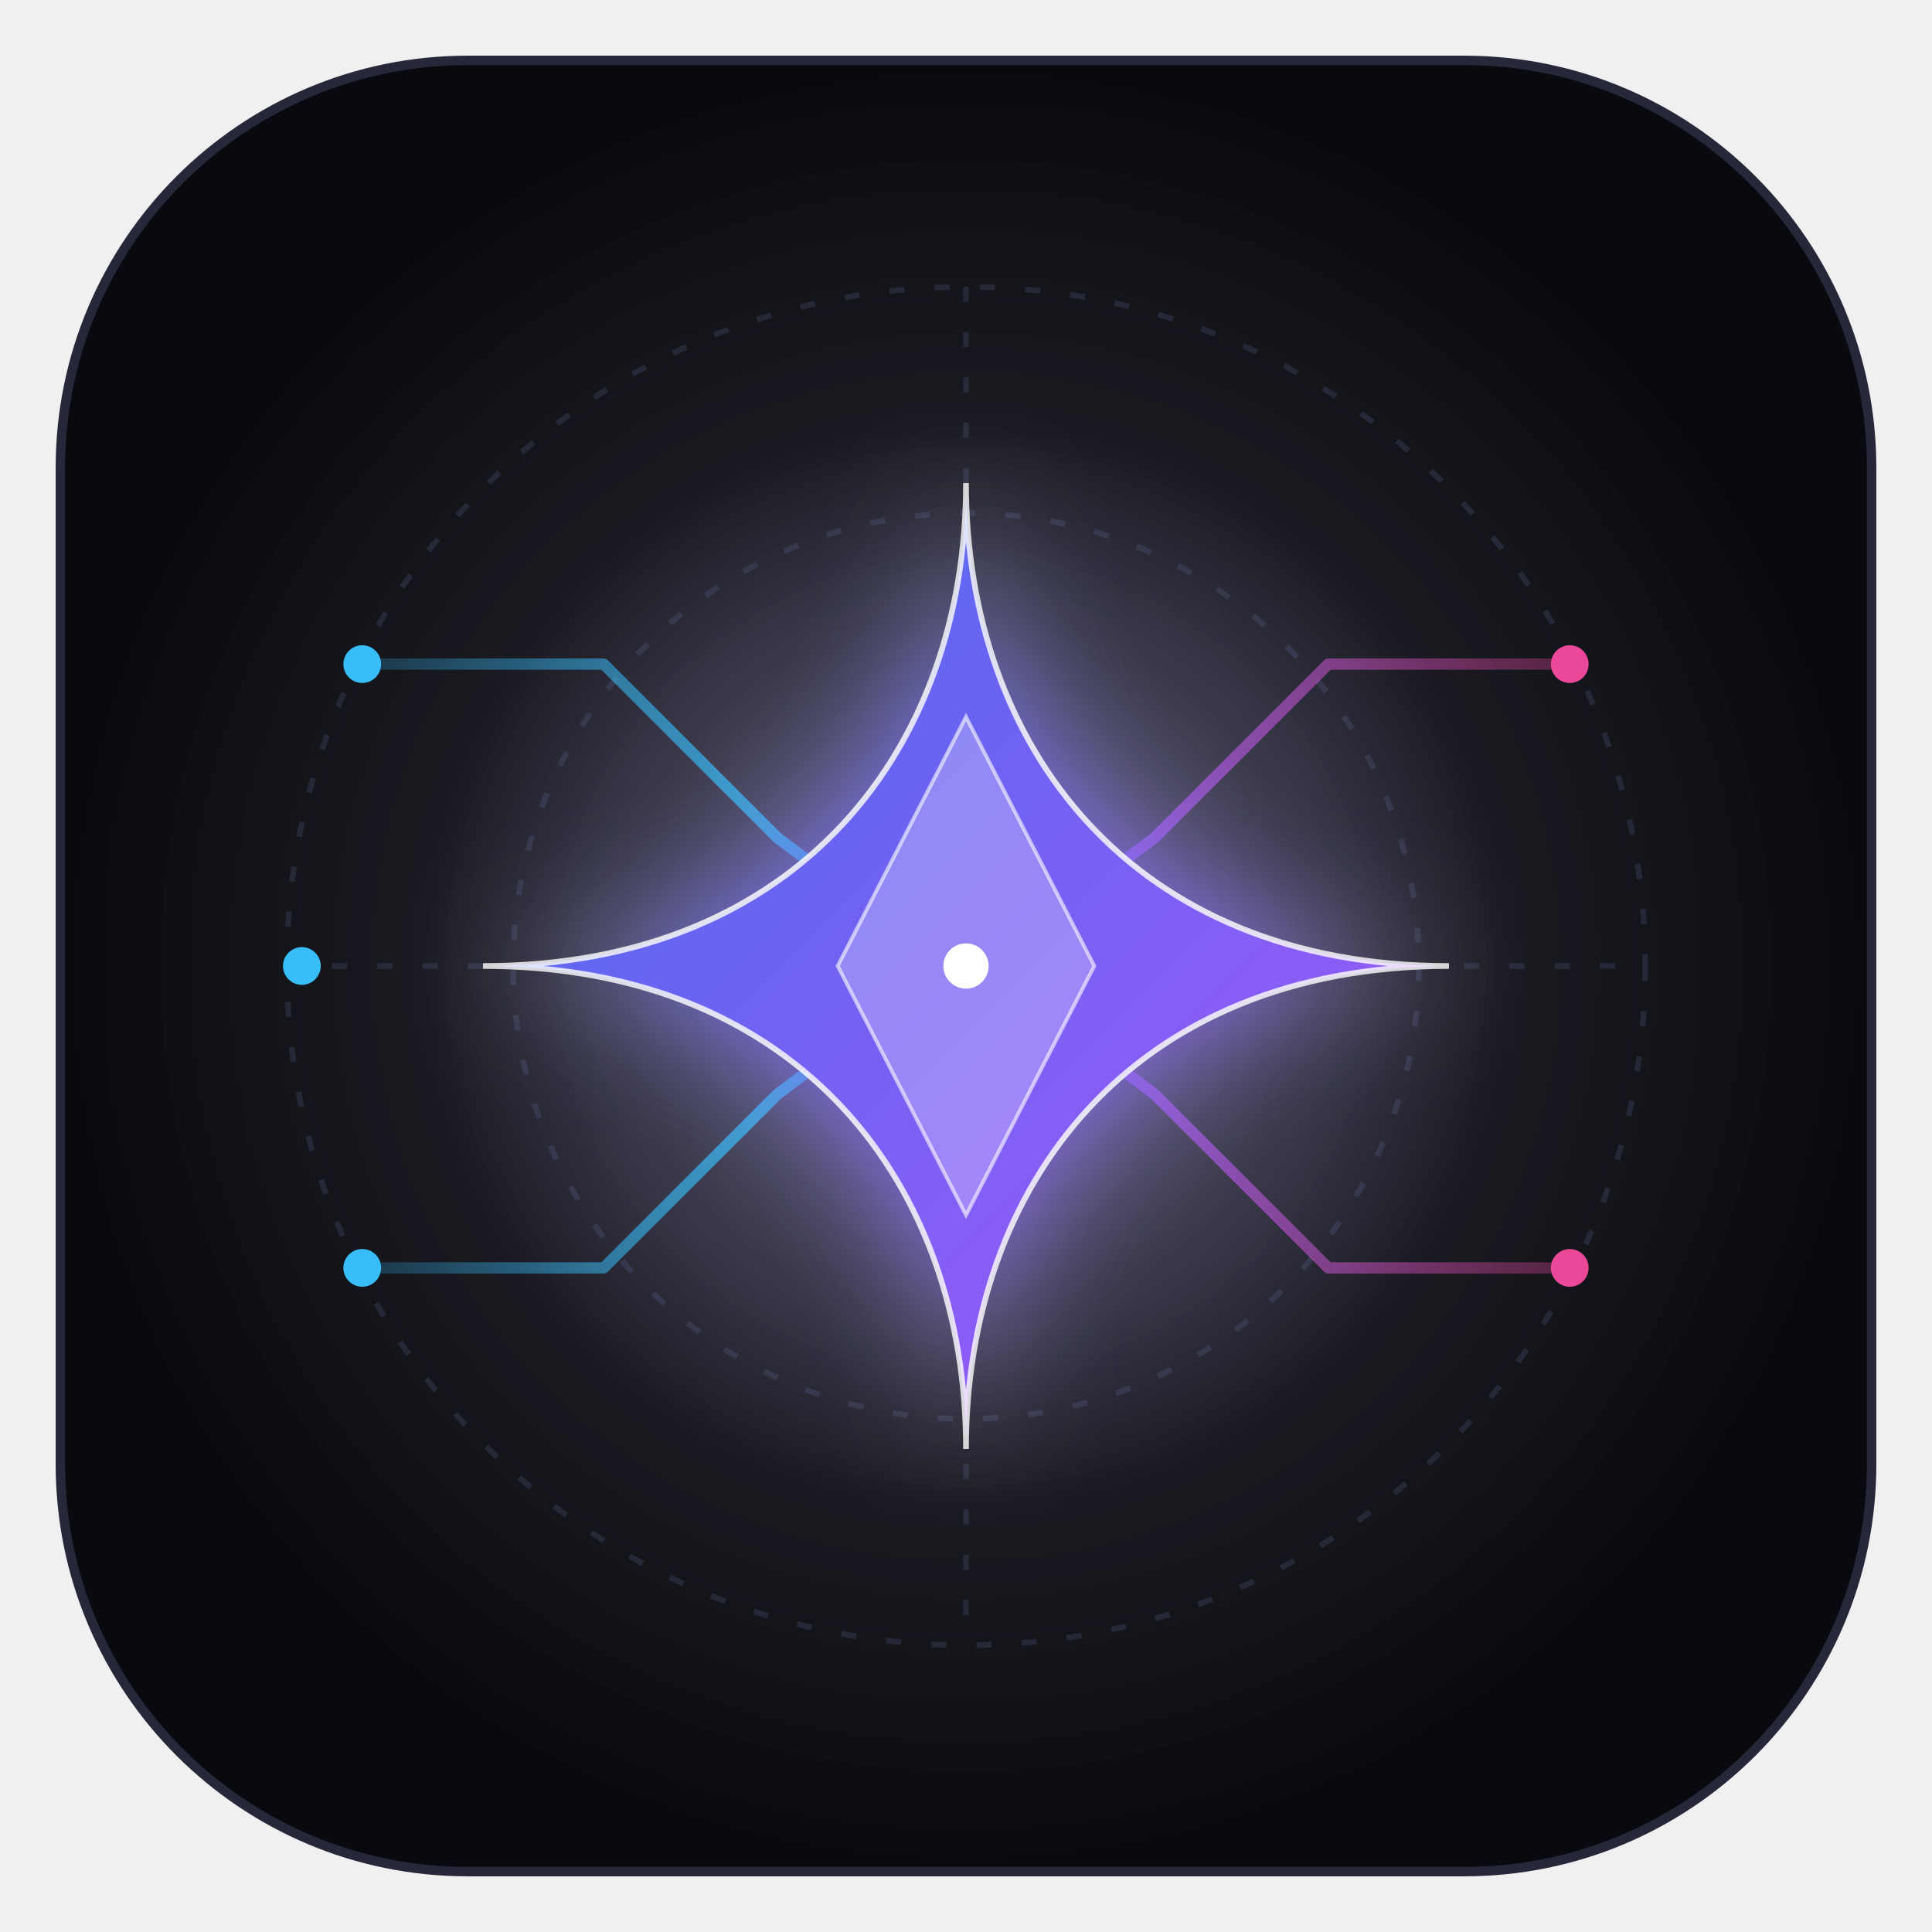
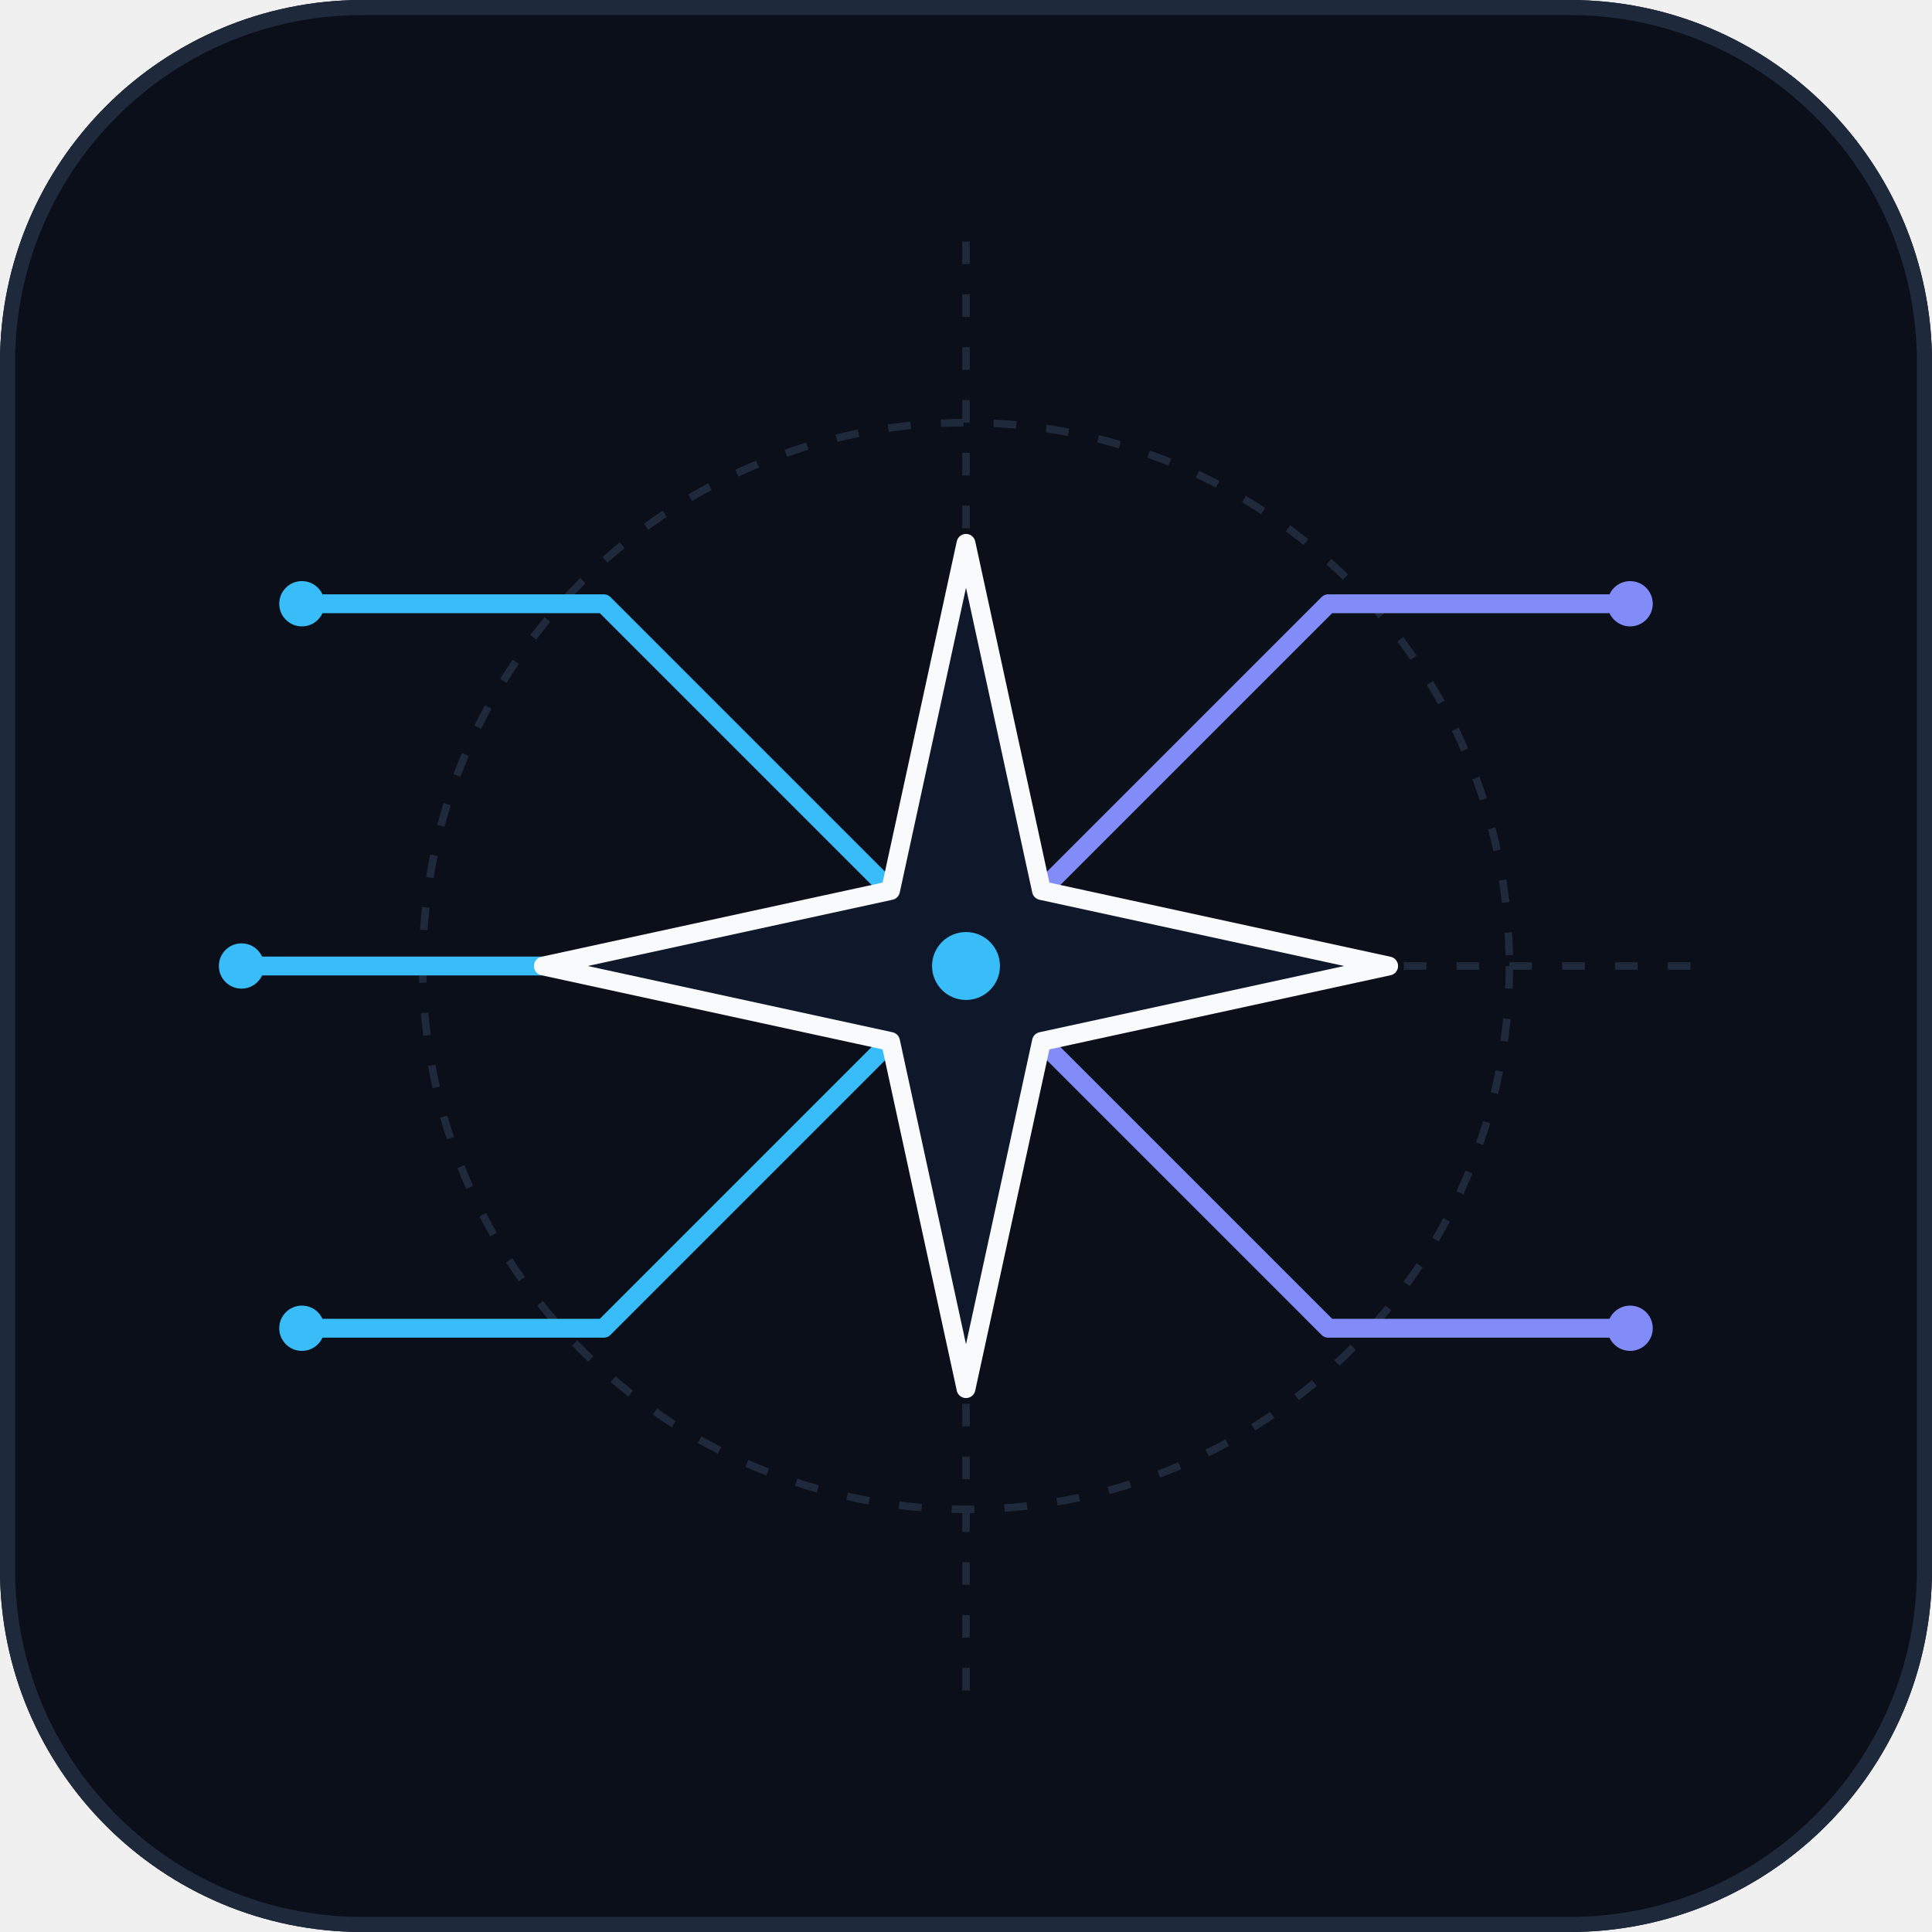
- <svg xmlns="http://www.w3.org/2000/svg" viewBox="0 0 512 512" width="100%" height="100%">
-   <defs>
-     <radialGradient id="bgGlow" cx="50%" cy="50%" r="50%">
-       <stop offset="0%" stop-color="#1E1B4B" stop-opacity="0.6" />
-       <stop offset="60%" stop-color="#0F0F17" stop-opacity="0.95" />
-       <stop offset="100%" stop-color="#090A0F" stop-opacity="1" />
-     </radialGradient>
-     <linearGradient id="geminiGrad" x1="0%" y1="0%" x2="100%" y2="100%">
-       <stop offset="0%" stop-color="#38BDF8" />
-       <stop offset="30%" stop-color="#6366F1" />
-       <stop offset="70%" stop-color="#8B5CF6" />
-       <stop offset="100%" stop-color="#EC4899" />
-     </linearGradient>
-     <linearGradient id="inputGrad" x1="0%" y1="0%" x2="100%" y2="0%">
-       <stop offset="0%" stop-color="#38BDF8" stop-opacity="0.2" />
-       <stop offset="100%" stop-color="#38BDF8" stop-opacity="0.9" />
-     </linearGradient>
-     <linearGradient id="outputGrad" x1="0%" y1="0%" x2="100%" y2="0%">
-       <stop offset="0%" stop-color="#8B5CF6" stop-opacity="0.9" />
-       <stop offset="100%" stop-color="#EC4899" stop-opacity="0.3" />
-     </linearGradient>
-     <filter id="softGlow" x="-20%" y="-20%" width="140%" height="140%">
-       <feGaussianBlur stdDeviation="8" result="blur" />
-       <feComposite in="SourceGraphic" in2="blur" operator="over" />
-     </filter>
-     <filter id="coreGlow" x="-30%" y="-30%" width="160%" height="160%">
-       <feGaussianBlur stdDeviation="16" result="blur2" />
-       <feComposite in="SourceGraphic" in2="blur2" operator="over" />
-     </filter>
-   </defs>
-   <rect x="16" y="16" width="480" height="480" rx="108" fill="url(#bgGlow)" stroke="#27273A" stroke-width="2.5" />
-   <g opacity="0.12" stroke="#A5B4FC" stroke-width="1.5" stroke-dasharray="4 8">
-     <circle cx="256" cy="256" r="180" fill="none" />
-     <circle cx="256" cy="256" r="120" fill="none" />
-     <line x1="76" y1="256" x2="436" y2="256" />
-     <line x1="256" y1="76" x2="256" y2="436" />
+ <svg xmlns="http://www.w3.org/2000/svg" viewBox="0 0 256 256" width="100%" height="100%">
+   <rect width="256" height="256" rx="48" fill="#0B0F19" />
+   <rect x="1" y="1" width="254" height="254" rx="47" fill="none" stroke="#1E293B" stroke-width="2" />
+   <g stroke="#1E293B" stroke-width="1" stroke-dasharray="3 4">
+     <line x1="32" y1="128" x2="224" y2="128" />
+     <line x1="128" y1="32" x2="128" y2="224" />
+     <circle cx="128" cy="128" r="72" fill="none" />
  </g>
-   <g stroke="url(#inputGrad)" stroke-width="3" stroke-linecap="round" stroke-linejoin="round" fill="none">
-     <path d="M 96,176 L 160,176 L 206,222 L 230,240" />
-     <path d="M 80,256 L 226,256" />
-     <path d="M 96,336 L 160,336 L 206,290 L 230,272" />
-   </g>
-   <g stroke="url(#outputGrad)" stroke-width="3" stroke-linecap="round" stroke-linejoin="round" fill="none">
-     <path d="M 282,240 L 306,222 L 352,176 L 416,176" />
-     <path d="M 282,272 L 306,290 L 352,336 L 416,336" />
+   <g stroke="#38BDF8" stroke-width="2.5" stroke-linecap="round" stroke-linejoin="round" fill="none">
+     <path d="M 40,80 L 80,80 L 108,108 L 120,120" />
+     <path d="M 32,128 L 116,128" />
+     <path d="M 40,176 L 80,176 L 108,148 L 120,136" />
  </g>
  <g fill="#38BDF8">
-     <circle cx="96" cy="176" r="5" />
-     <circle cx="80" cy="256" r="5" />
-     <circle cx="96" cy="336" r="5" />
+     <circle cx="40" cy="80" r="3" />
+     <circle cx="32" cy="128" r="3" />
+     <circle cx="40" cy="176" r="3" />
  </g>
-   <g fill="#EC4899">
-     <circle cx="416" cy="176" r="5" />
-     <circle cx="416" cy="336" r="5" />
+   <g stroke="#818CF8" stroke-width="2.5" stroke-linecap="round" stroke-linejoin="round" fill="none">
+     <path d="M 136,120 L 148,108 L 176,80 L 216,80" />
+     <path d="M 136,136 L 148,148 L 176,176 L 216,176" />
  </g>
-   <g filter="url(#coreGlow)">
-     <path d="M 256,128               C 256,198 212,256 128,256               C 212,256 256,314 256,384               C 256,314 300,256 384,256               C 300,256 256,198 256,128 Z" fill="url(#geminiGrad)" stroke="#FFFFFF" stroke-width="1.5" stroke-opacity="0.8" />
+   <g fill="#818CF8">
+     <circle cx="216" cy="80" r="3" />
+     <circle cx="216" cy="176" r="3" />
  </g>
-   <path d="M 256,190 L 222,256 L 256,322 L 290,256 Z" fill="#FFFFFF" fill-opacity="0.25" stroke="#FFFFFF" stroke-width="1" stroke-opacity="0.6" />
-   <circle cx="256" cy="256" r="6" fill="#FFFFFF" />
+   <path d="M 128,72 L 138,118 L 184,128 L 138,138 L 128,184 L 118,138 L 72,128 L 118,118 Z" fill="#0F172A" stroke="#F8FAFC" stroke-width="2.5" stroke-linejoin="round" />
+   <circle cx="128" cy="128" r="4.5" fill="#38BDF8" />
</svg>
